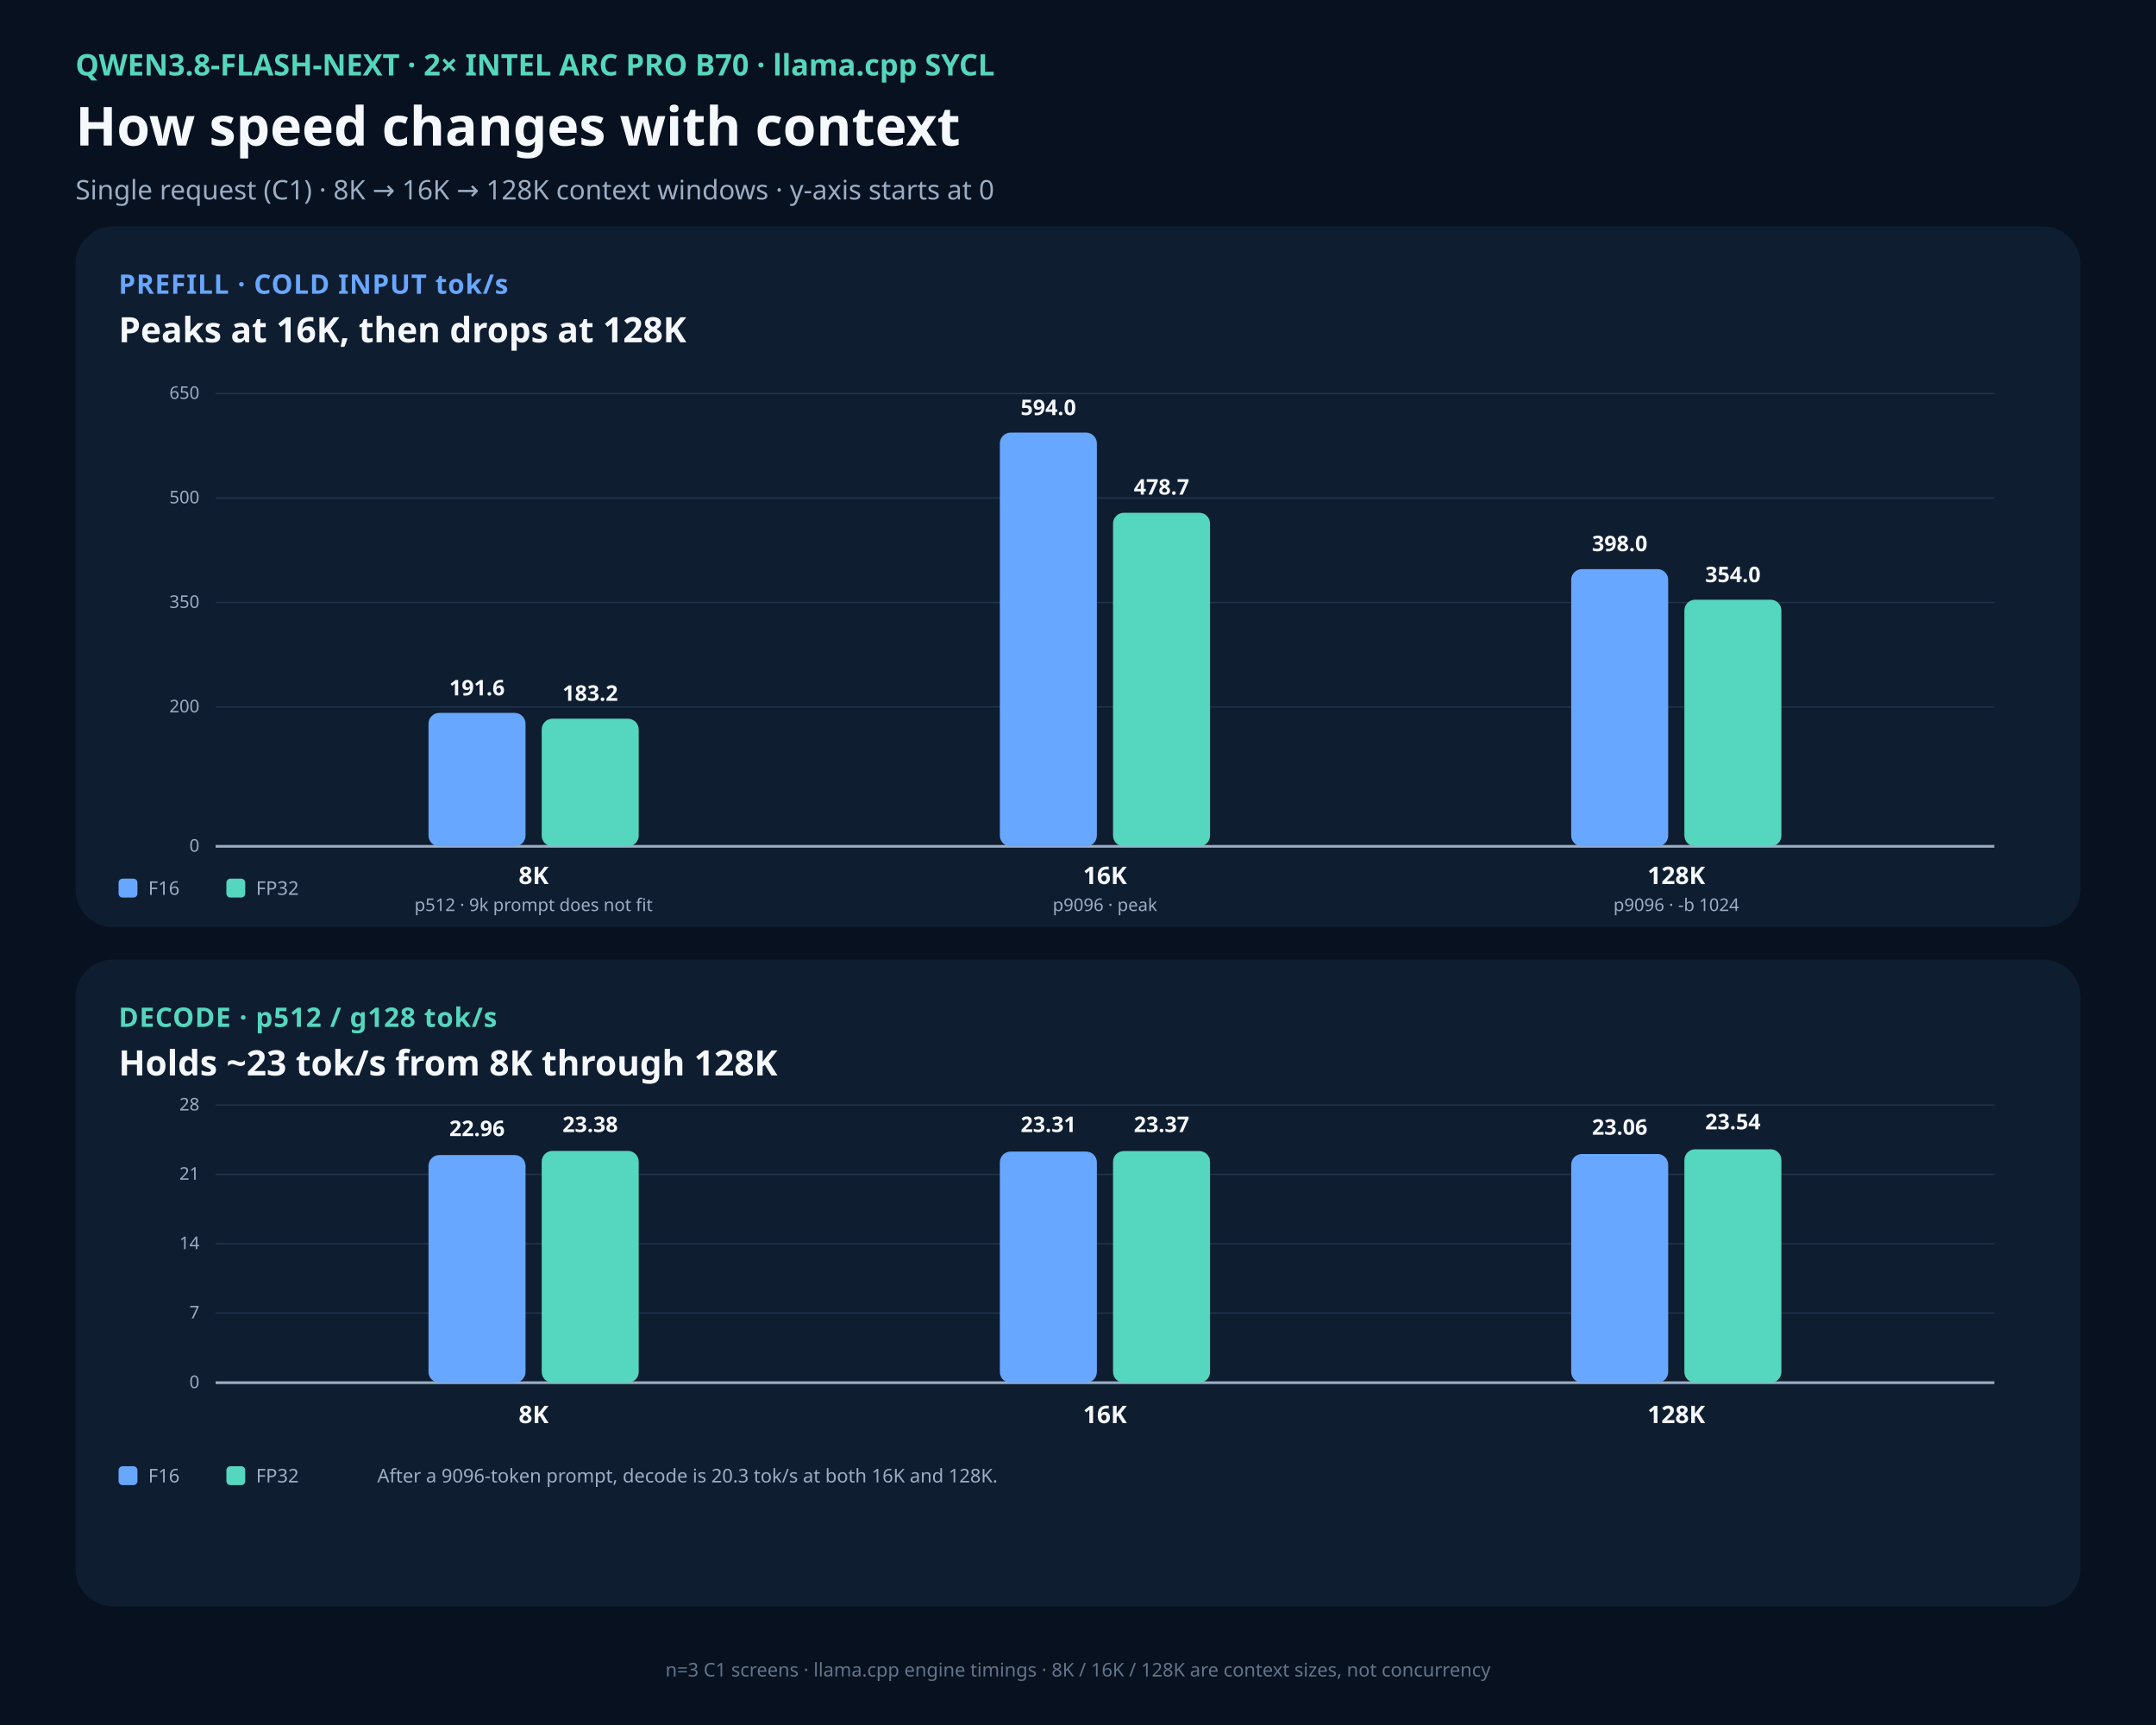
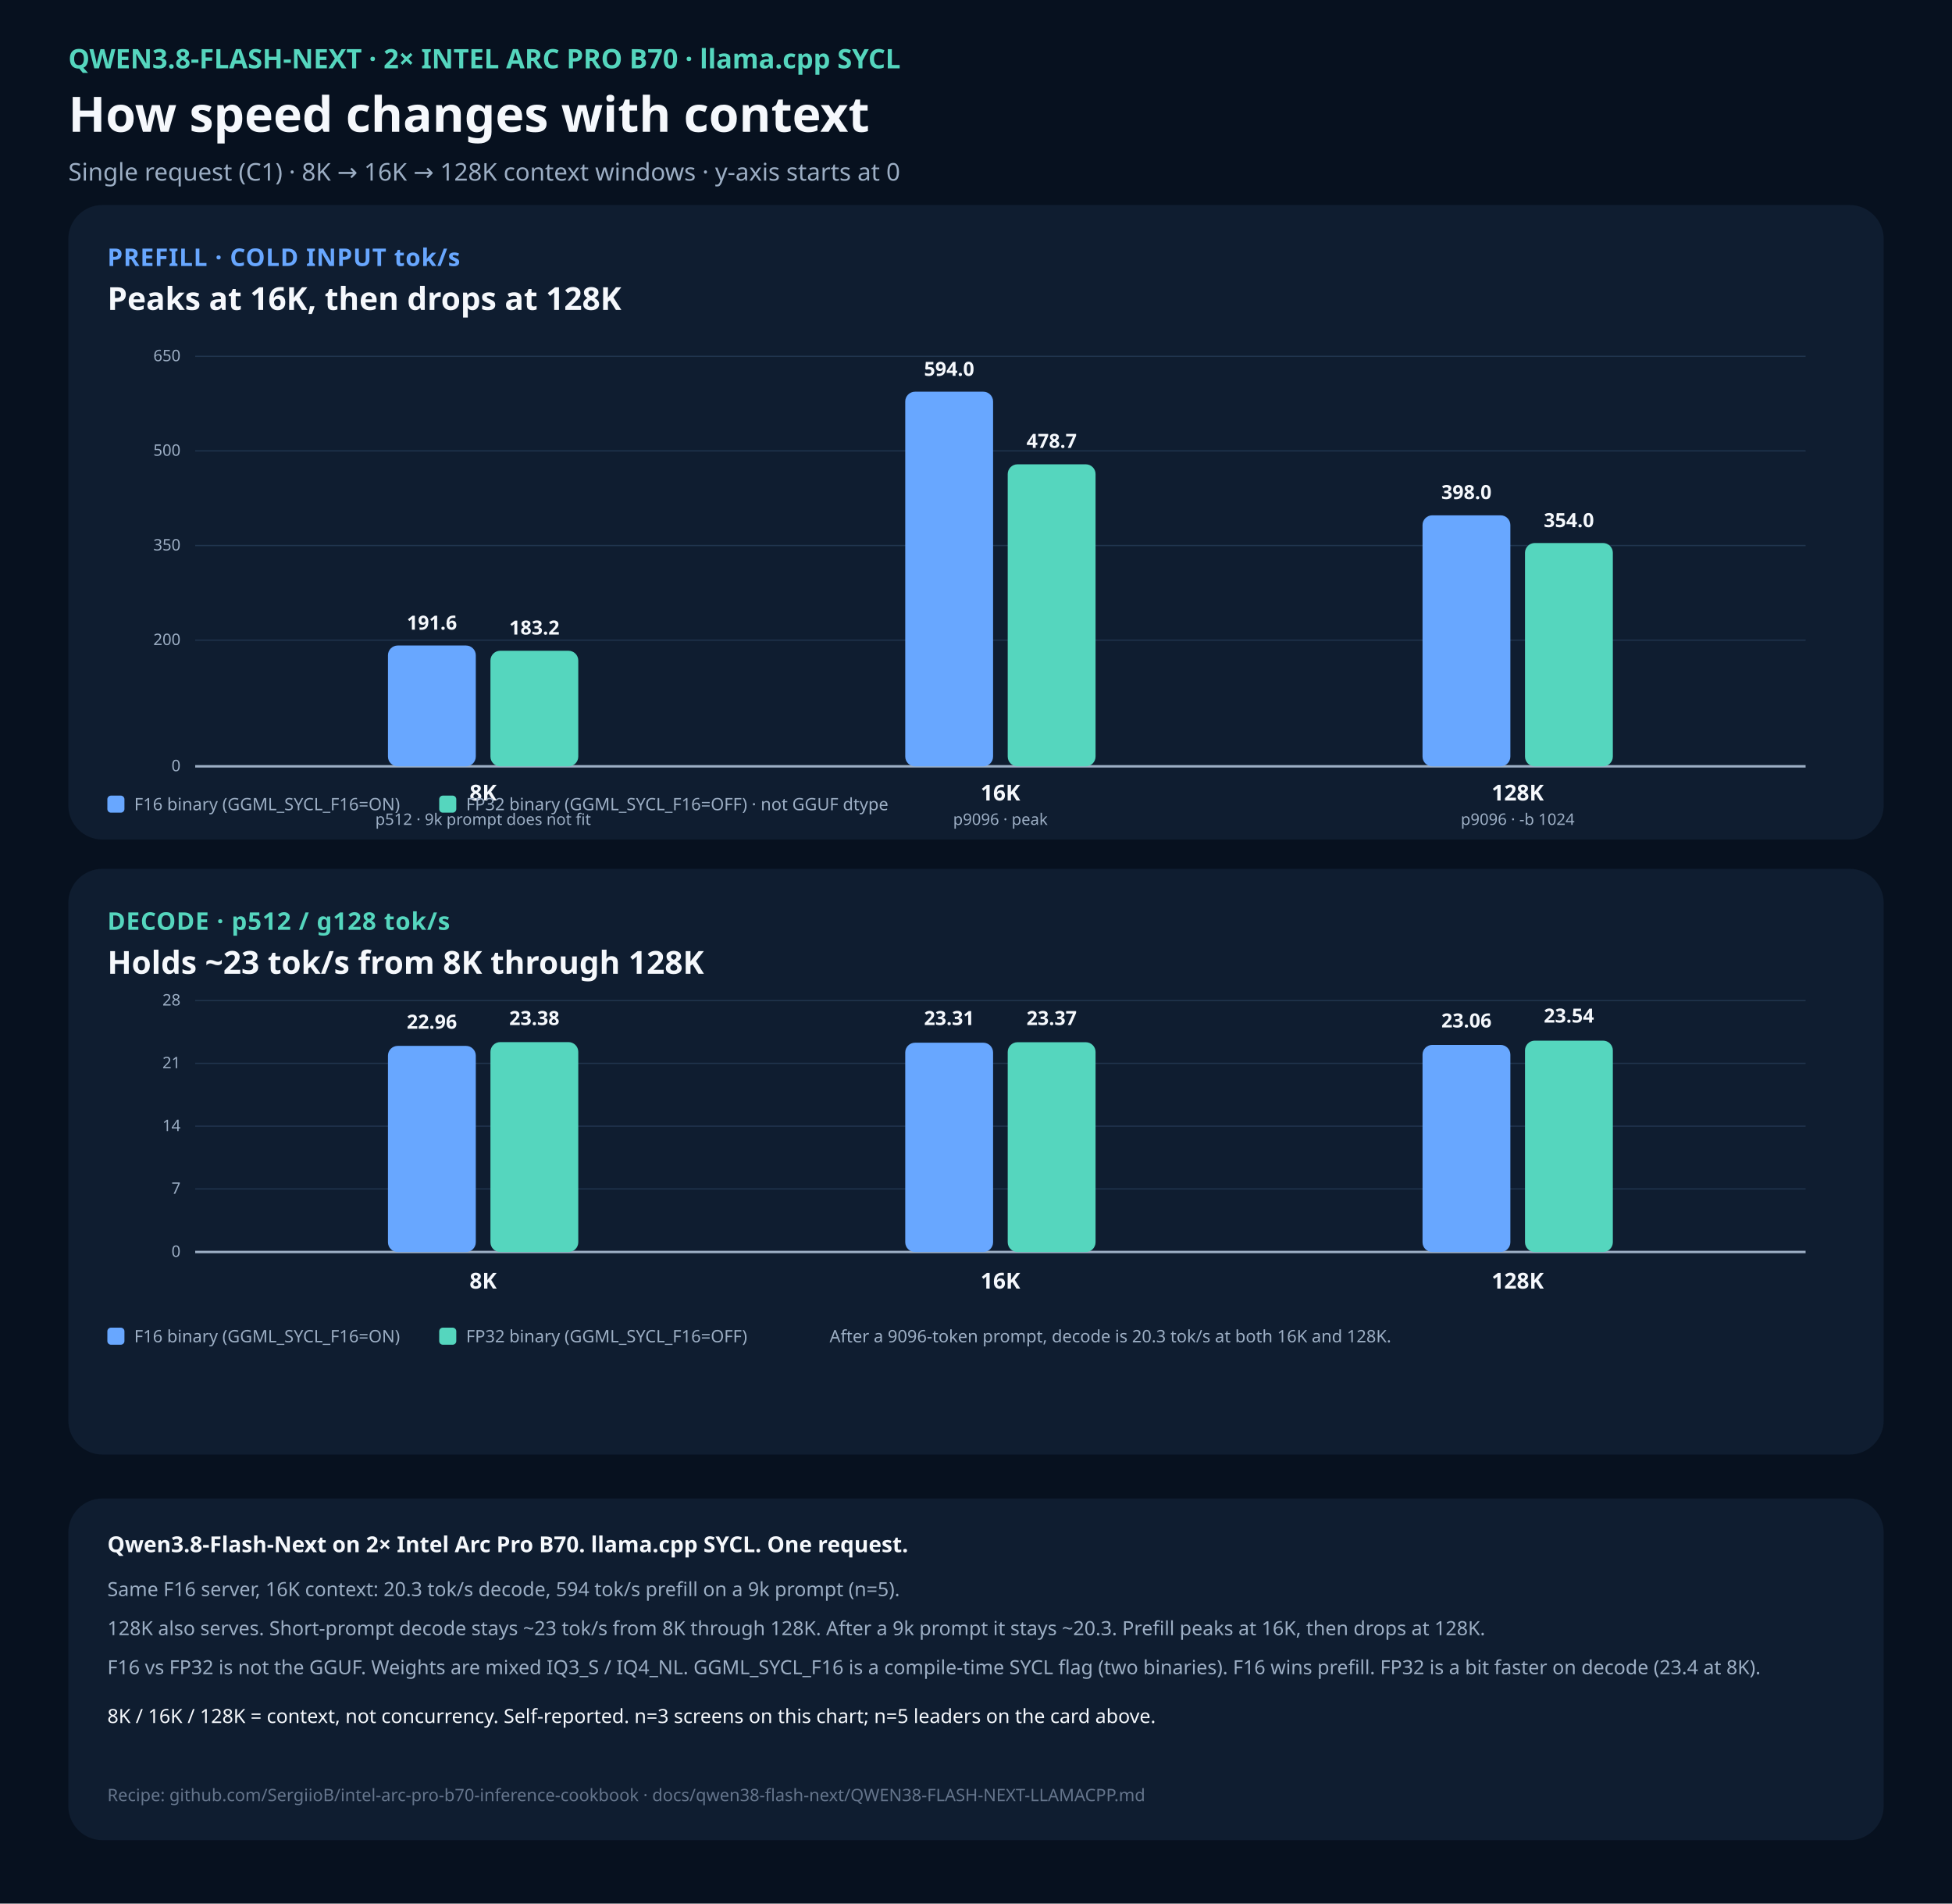
- <svg xmlns="http://www.w3.org/2000/svg" width="1600" height="1280" viewBox="0 0 1600 1280" role="img" aria-labelledby="title desc">
-   <rect width="1600" height="1280" fill="#07111f" />
+ <svg xmlns="http://www.w3.org/2000/svg" width="1600" height="1560" viewBox="0 0 1600 1560" role="img" aria-labelledby="title desc">
+   <rect width="1600" height="1560" fill="#07111f" />
  <text x="56" y="56" fill="#55d6be" font-size="22" font-weight="700" font-family="ui-sans-serif, system-ui, sans-serif">QWEN3.8-FLASH-NEXT · 2× INTEL ARC PRO B70 · llama.cpp SYCL</text>
  <text x="56" y="108" fill="#f5f8fc" font-size="40" font-weight="700" font-family="ui-sans-serif, system-ui, sans-serif">How speed changes with context</text>
  <text x="56" y="148" fill="#9caec4" font-size="20" font-family="ui-sans-serif, system-ui, sans-serif">Single request (C1) · 8K → 16K → 128K context windows · y-axis starts at 0</text>
  <rect x="56" y="168" width="1488" height="520" rx="28" fill="#0f1d30" />
  <text x="88" y="218" fill="#68a7ff" font-size="20" font-weight="700" letter-spacing="0.6" font-family="ui-sans-serif, system-ui, sans-serif">PREFILL · COLD INPUT tok/s</text>
  <text x="88" y="254" fill="#f5f8fc" font-size="26" font-weight="700" font-family="ui-sans-serif, system-ui, sans-serif">Peaks at 16K, then drops at 128K</text>
  <line x1="160" y1="292" x2="1480" y2="292" stroke="#20344d" stroke-width="1" />
  <text x="148" y="296" fill="#9caec4" font-size="13" text-anchor="end" font-family="ui-sans-serif, system-ui, sans-serif">650</text>
  <line x1="160" y1="369.5" x2="1480" y2="369.5" stroke="#20344d" stroke-width="1" />
  <text x="148" y="373.5" fill="#9caec4" font-size="13" text-anchor="end" font-family="ui-sans-serif, system-ui, sans-serif">500</text>
  <line x1="160" y1="447.1" x2="1480" y2="447.1" stroke="#20344d" stroke-width="1" />
  <text x="148" y="451.1" fill="#9caec4" font-size="13" text-anchor="end" font-family="ui-sans-serif, system-ui, sans-serif">350</text>
  <line x1="160" y1="524.6" x2="1480" y2="524.6" stroke="#20344d" stroke-width="1" />
  <text x="148" y="528.6" fill="#9caec4" font-size="13" text-anchor="end" font-family="ui-sans-serif, system-ui, sans-serif">200</text>
  <line x1="160" y1="628" x2="1480" y2="628" stroke="#9caec4" stroke-width="2" />
  <text x="148" y="632" fill="#9caec4" font-size="13" text-anchor="end" font-family="ui-sans-serif, system-ui, sans-serif">0</text>
  <rect x="318" y="529.0" width="72" height="99.0" rx="8" fill="#68a7ff" />
  <rect x="402" y="533.3" width="72" height="94.7" rx="8" fill="#55d6be" />
  <text x="354" y="516" fill="#f5f8fc" font-size="16" font-weight="700" text-anchor="middle" font-family="ui-sans-serif, system-ui, sans-serif">191.6</text>
  <text x="438" y="520" fill="#f5f8fc" font-size="16" font-weight="700" text-anchor="middle" font-family="ui-sans-serif, system-ui, sans-serif">183.2</text>
  <text x="396" y="656" fill="#f5f8fc" font-size="18" font-weight="700" text-anchor="middle" font-family="ui-sans-serif, system-ui, sans-serif">8K</text>
  <text x="396" y="676" fill="#9caec4" font-size="13" text-anchor="middle" font-family="ui-sans-serif, system-ui, sans-serif">p512 · 9k prompt does not fit</text>
  <rect x="742" y="321.0" width="72" height="307.0" rx="8" fill="#68a7ff" />
  <rect x="826" y="380.5" width="72" height="247.5" rx="8" fill="#55d6be" />
  <text x="778" y="308" fill="#f5f8fc" font-size="16" font-weight="700" text-anchor="middle" font-family="ui-sans-serif, system-ui, sans-serif">594.0</text>
  <text x="862" y="367" fill="#f5f8fc" font-size="16" font-weight="700" text-anchor="middle" font-family="ui-sans-serif, system-ui, sans-serif">478.7</text>
  <text x="820" y="656" fill="#f5f8fc" font-size="18" font-weight="700" text-anchor="middle" font-family="ui-sans-serif, system-ui, sans-serif">16K</text>
  <text x="820" y="676" fill="#9caec4" font-size="13" text-anchor="middle" font-family="ui-sans-serif, system-ui, sans-serif">p9096 · peak</text>
  <rect x="1166" y="422.3" width="72" height="205.7" rx="8" fill="#68a7ff" />
  <rect x="1250" y="445.0" width="72" height="183.0" rx="8" fill="#55d6be" />
  <text x="1202" y="409" fill="#f5f8fc" font-size="16" font-weight="700" text-anchor="middle" font-family="ui-sans-serif, system-ui, sans-serif">398.0</text>
  <text x="1286" y="432" fill="#f5f8fc" font-size="16" font-weight="700" text-anchor="middle" font-family="ui-sans-serif, system-ui, sans-serif">354.0</text>
  <text x="1244" y="656" fill="#f5f8fc" font-size="18" font-weight="700" text-anchor="middle" font-family="ui-sans-serif, system-ui, sans-serif">128K</text>
  <text x="1244" y="676" fill="#9caec4" font-size="13" text-anchor="middle" font-family="ui-sans-serif, system-ui, sans-serif">p9096 · -b 1024</text>
  <rect x="88" y="652" width="14" height="14" rx="3" fill="#68a7ff" />
-   <text x="110" y="664" fill="#9caec4" font-size="14" font-family="ui-sans-serif, system-ui, sans-serif">F16</text>
-   <rect x="168" y="652" width="14" height="14" rx="3" fill="#55d6be" />
-   <text x="190" y="664" fill="#9caec4" font-size="14" font-family="ui-sans-serif, system-ui, sans-serif">FP32</text>
+   <text x="110" y="664" fill="#9caec4" font-size="14" font-family="ui-sans-serif, system-ui, sans-serif">F16 binary (GGML_SYCL_F16=ON)</text>
+   <rect x="360" y="652" width="14" height="14" rx="3" fill="#55d6be" />
+   <text x="382" y="664" fill="#9caec4" font-size="14" font-family="ui-sans-serif, system-ui, sans-serif">FP32 binary (GGML_SYCL_F16=OFF) · not GGUF dtype</text>
  <rect x="56" y="712" width="1488" height="480" rx="28" fill="#0f1d30" />
  <text x="88" y="762" fill="#55d6be" font-size="20" font-weight="700" letter-spacing="0.6" font-family="ui-sans-serif, system-ui, sans-serif">DECODE · p512 / g128 tok/s</text>
  <text x="88" y="798" fill="#f5f8fc" font-size="26" font-weight="700" font-family="ui-sans-serif, system-ui, sans-serif">Holds ~23 tok/s from 8K through 128K</text>
  <line x1="160" y1="820" x2="1480" y2="820" stroke="#20344d" stroke-width="1" />
  <text x="148" y="824" fill="#9caec4" font-size="13" text-anchor="end" font-family="ui-sans-serif, system-ui, sans-serif">28</text>
  <line x1="160" y1="871.4" x2="1480" y2="871.4" stroke="#20344d" stroke-width="1" />
  <text x="148" y="875.4" fill="#9caec4" font-size="13" text-anchor="end" font-family="ui-sans-serif, system-ui, sans-serif">21</text>
  <line x1="160" y1="922.9" x2="1480" y2="922.9" stroke="#20344d" stroke-width="1" />
  <text x="148" y="926.9" fill="#9caec4" font-size="13" text-anchor="end" font-family="ui-sans-serif, system-ui, sans-serif">14</text>
  <line x1="160" y1="974.3" x2="1480" y2="974.3" stroke="#20344d" stroke-width="1" />
  <text x="148" y="978.3" fill="#9caec4" font-size="13" text-anchor="end" font-family="ui-sans-serif, system-ui, sans-serif">7</text>
  <line x1="160" y1="1026" x2="1480" y2="1026" stroke="#9caec4" stroke-width="2" />
  <text x="148" y="1030" fill="#9caec4" font-size="13" text-anchor="end" font-family="ui-sans-serif, system-ui, sans-serif">0</text>
  <rect x="318" y="857.1" width="72" height="168.9" rx="8" fill="#68a7ff" />
  <rect x="402" y="854.0" width="72" height="172.0" rx="8" fill="#55d6be" />
  <text x="354" y="843" fill="#f5f8fc" font-size="16" font-weight="700" text-anchor="middle" font-family="ui-sans-serif, system-ui, sans-serif">22.96</text>
  <text x="438" y="840" fill="#f5f8fc" font-size="16" font-weight="700" text-anchor="middle" font-family="ui-sans-serif, system-ui, sans-serif">23.38</text>
  <text x="396" y="1056" fill="#f5f8fc" font-size="18" font-weight="700" text-anchor="middle" font-family="ui-sans-serif, system-ui, sans-serif">8K</text>
  <rect x="742" y="854.5" width="72" height="171.5" rx="8" fill="#68a7ff" />
  <rect x="826" y="854.1" width="72" height="171.9" rx="8" fill="#55d6be" />
  <text x="778" y="840" fill="#f5f8fc" font-size="16" font-weight="700" text-anchor="middle" font-family="ui-sans-serif, system-ui, sans-serif">23.31</text>
  <text x="862" y="840" fill="#f5f8fc" font-size="16" font-weight="700" text-anchor="middle" font-family="ui-sans-serif, system-ui, sans-serif">23.37</text>
  <text x="820" y="1056" fill="#f5f8fc" font-size="18" font-weight="700" text-anchor="middle" font-family="ui-sans-serif, system-ui, sans-serif">16K</text>
  <rect x="1166" y="856.3" width="72" height="169.7" rx="8" fill="#68a7ff" />
  <rect x="1250" y="852.8" width="72" height="173.2" rx="8" fill="#55d6be" />
  <text x="1202" y="842" fill="#f5f8fc" font-size="16" font-weight="700" text-anchor="middle" font-family="ui-sans-serif, system-ui, sans-serif">23.06</text>
  <text x="1286" y="838" fill="#f5f8fc" font-size="16" font-weight="700" text-anchor="middle" font-family="ui-sans-serif, system-ui, sans-serif">23.54</text>
  <text x="1244" y="1056" fill="#f5f8fc" font-size="18" font-weight="700" text-anchor="middle" font-family="ui-sans-serif, system-ui, sans-serif">128K</text>
  <rect x="88" y="1088" width="14" height="14" rx="3" fill="#68a7ff" />
-   <text x="110" y="1100" fill="#9caec4" font-size="14" font-family="ui-sans-serif, system-ui, sans-serif">F16</text>
-   <rect x="168" y="1088" width="14" height="14" rx="3" fill="#55d6be" />
-   <text x="190" y="1100" fill="#9caec4" font-size="14" font-family="ui-sans-serif, system-ui, sans-serif">FP32</text>
-   <text x="280" y="1100" fill="#9caec4" font-size="14" font-family="ui-sans-serif, system-ui, sans-serif">After a 9096-token prompt, decode is 20.3 tok/s at both 16K and 128K.</text>
-   <text x="800" y="1244" fill="#64748b" font-size="14" text-anchor="middle" font-family="ui-sans-serif, system-ui, sans-serif">n=3 C1 screens · llama.cpp engine timings · 8K / 16K / 128K are context sizes, not concurrency</text>
+   <text x="110" y="1100" fill="#9caec4" font-size="14" font-family="ui-sans-serif, system-ui, sans-serif">F16 binary (GGML_SYCL_F16=ON)</text>
+   <rect x="360" y="1088" width="14" height="14" rx="3" fill="#55d6be" />
+   <text x="382" y="1100" fill="#9caec4" font-size="14" font-family="ui-sans-serif, system-ui, sans-serif">FP32 binary (GGML_SYCL_F16=OFF)</text>
+   <text x="680" y="1100" fill="#9caec4" font-size="14" font-family="ui-sans-serif, system-ui, sans-serif">After a 9096-token prompt, decode is 20.3 tok/s at both 16K and 128K.</text>
+   <rect x="56" y="1228" width="1488" height="280" rx="28" fill="#0f1d30" />
+   <text x="88" y="1272" fill="#f5f8fc" font-size="18" font-weight="700" font-family="ui-sans-serif, system-ui, sans-serif">Qwen3.8-Flash-Next on 2× Intel Arc Pro B70. llama.cpp SYCL. One request.</text>
+   <text x="88" y="1308" fill="#9caec4" font-size="16" font-family="ui-sans-serif, system-ui, sans-serif">Same F16 server, 16K context: 20.3 tok/s decode, 594 tok/s prefill on a 9k prompt (n=5).</text>
+   <text x="88" y="1340" fill="#9caec4" font-size="16" font-family="ui-sans-serif, system-ui, sans-serif">128K also serves. Short-prompt decode stays ~23 tok/s from 8K through 128K. After a 9k prompt it stays ~20.3. Prefill peaks at 16K, then drops at 128K.</text>
+   <text x="88" y="1372" fill="#9caec4" font-size="16" font-family="ui-sans-serif, system-ui, sans-serif">F16 vs FP32 is not the GGUF. Weights are mixed IQ3_S / IQ4_NL. GGML_SYCL_F16 is a compile-time SYCL flag (two binaries). F16 wins prefill. FP32 is a bit faster on decode (23.4 at 8K).</text>
+   <text x="88" y="1412" fill="#f5f8fc" font-size="16" font-family="ui-sans-serif, system-ui, sans-serif">8K / 16K / 128K = context, not concurrency. Self-reported. n=3 screens on this chart; n=5 leaders on the card above.</text>
+   <text x="88" y="1476" fill="#64748b" font-size="14" font-family="ui-sans-serif, system-ui, sans-serif">Recipe: github.com/SergiioB/intel-arc-pro-b70-inference-cookbook · docs/qwen38-flash-next/QWEN38-FLASH-NEXT-LLAMACPP.md</text>
</svg>
